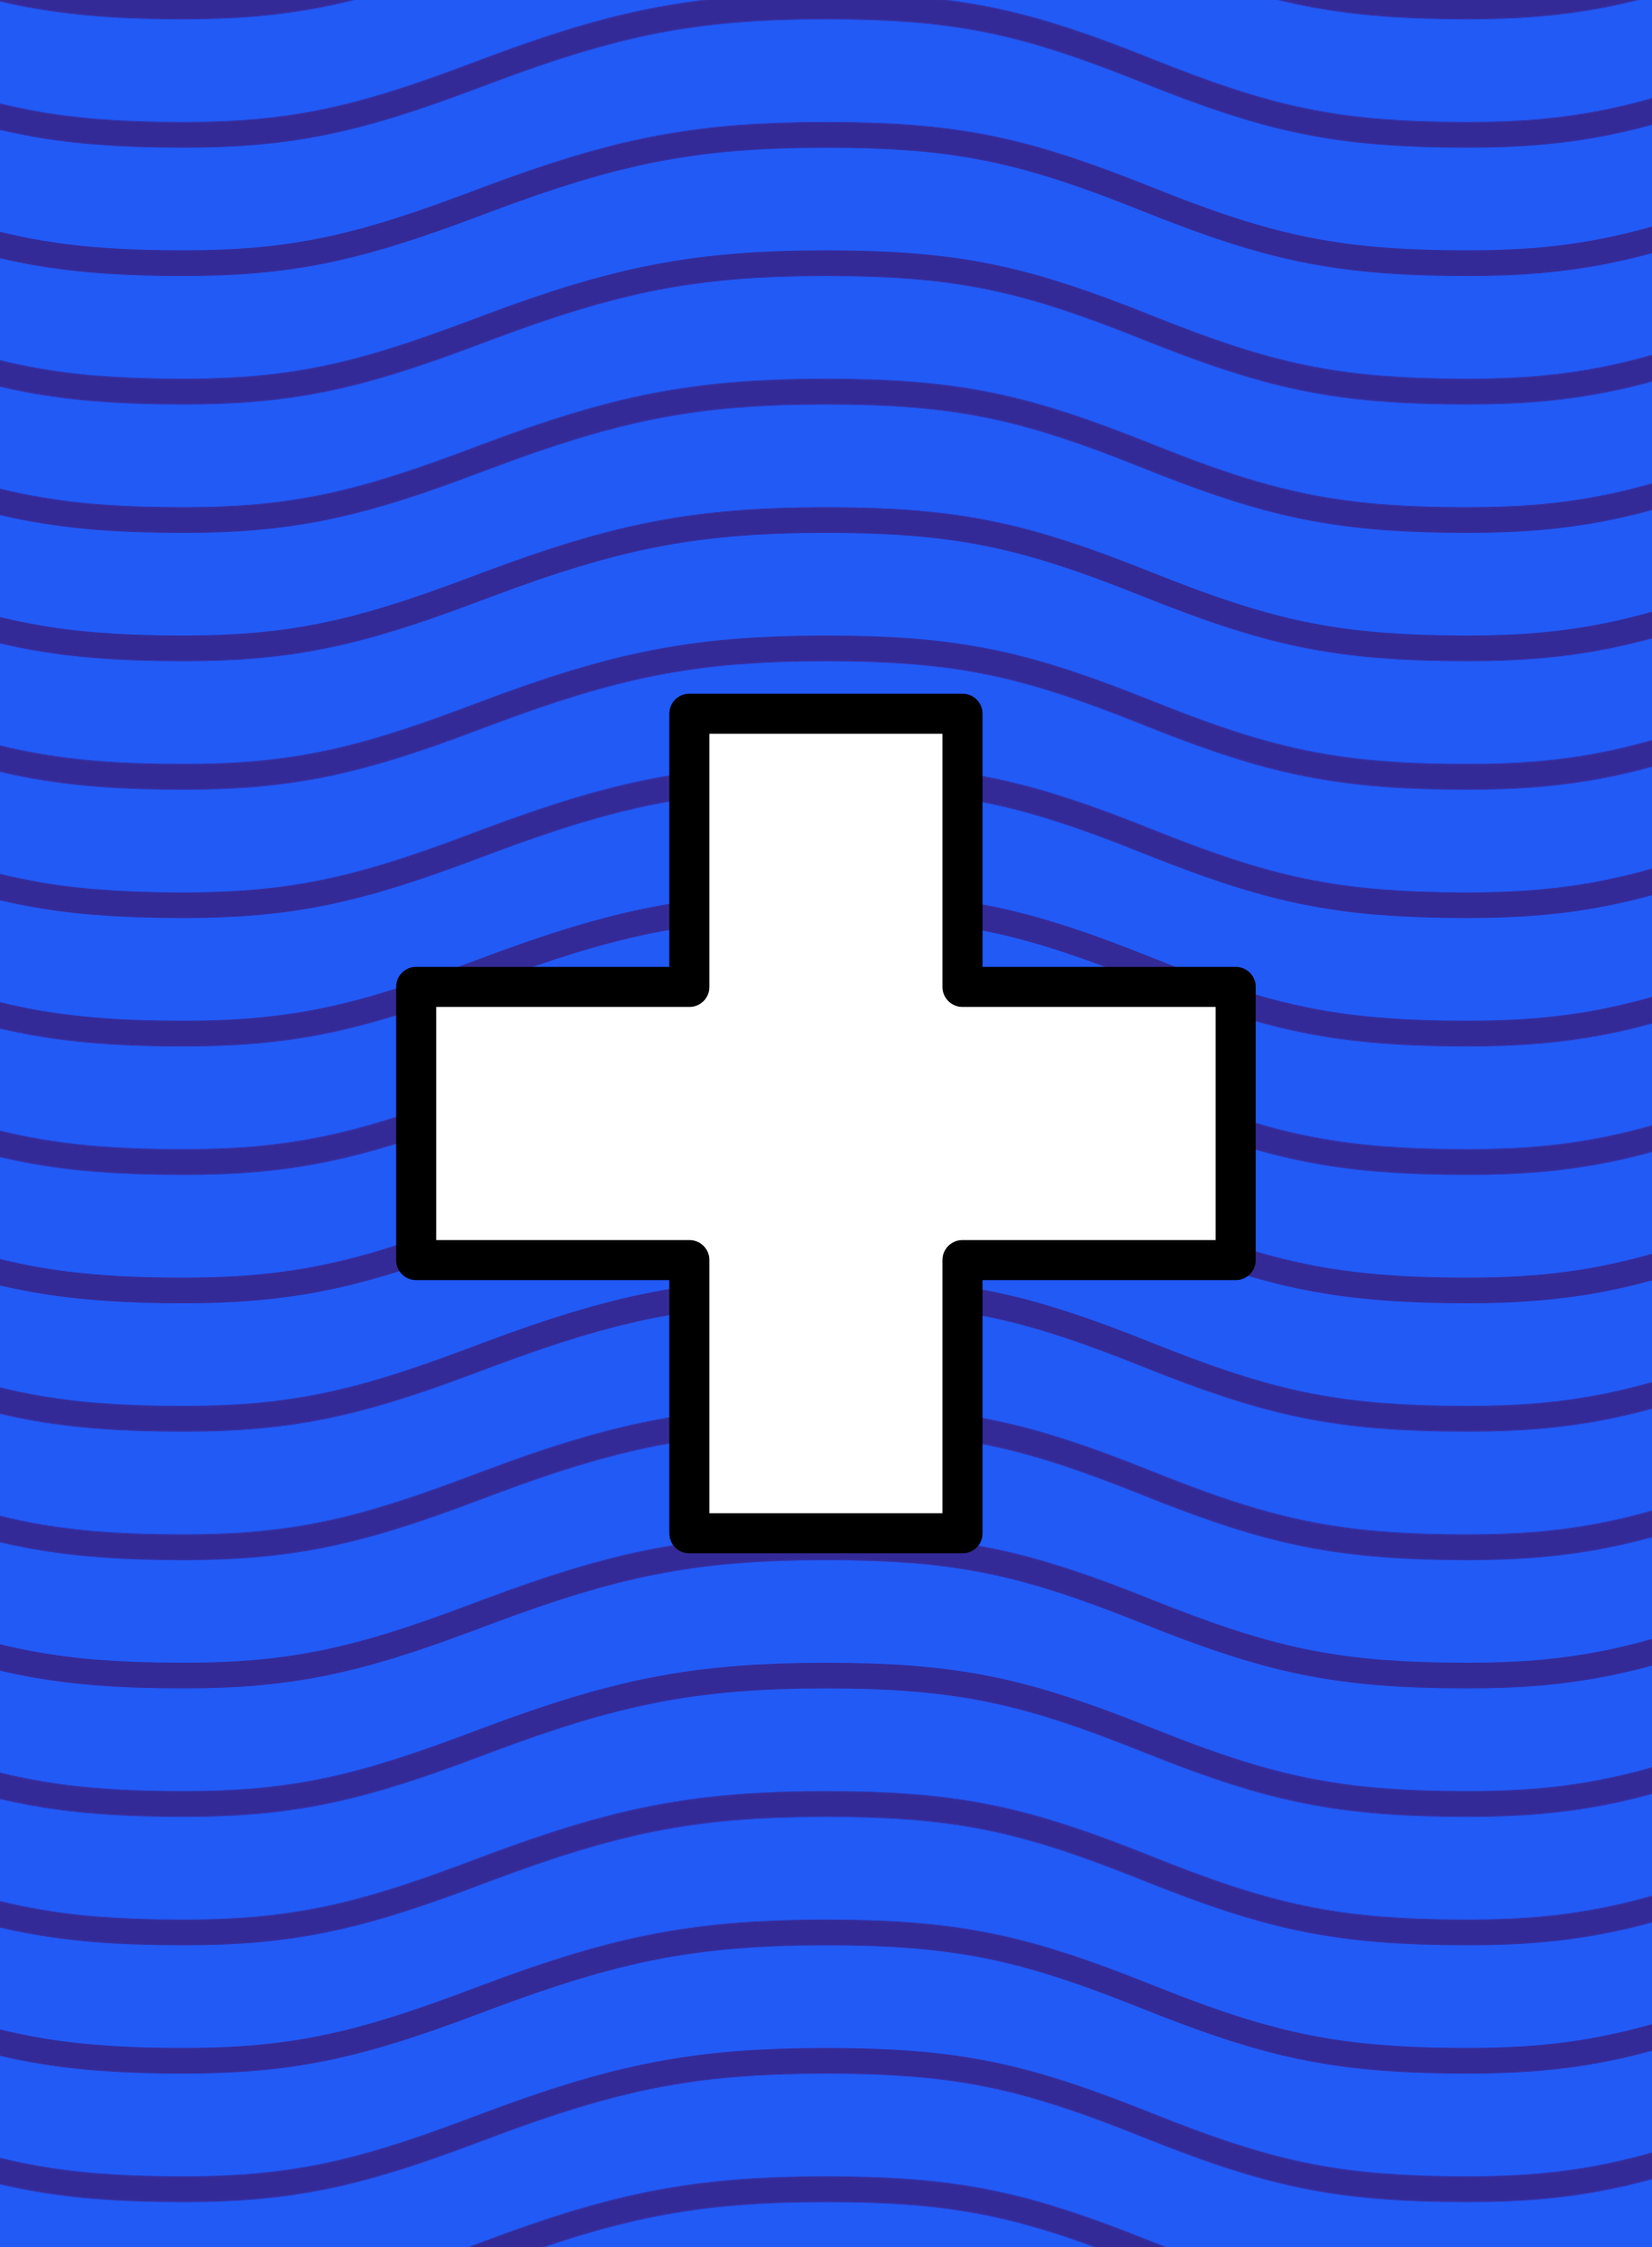
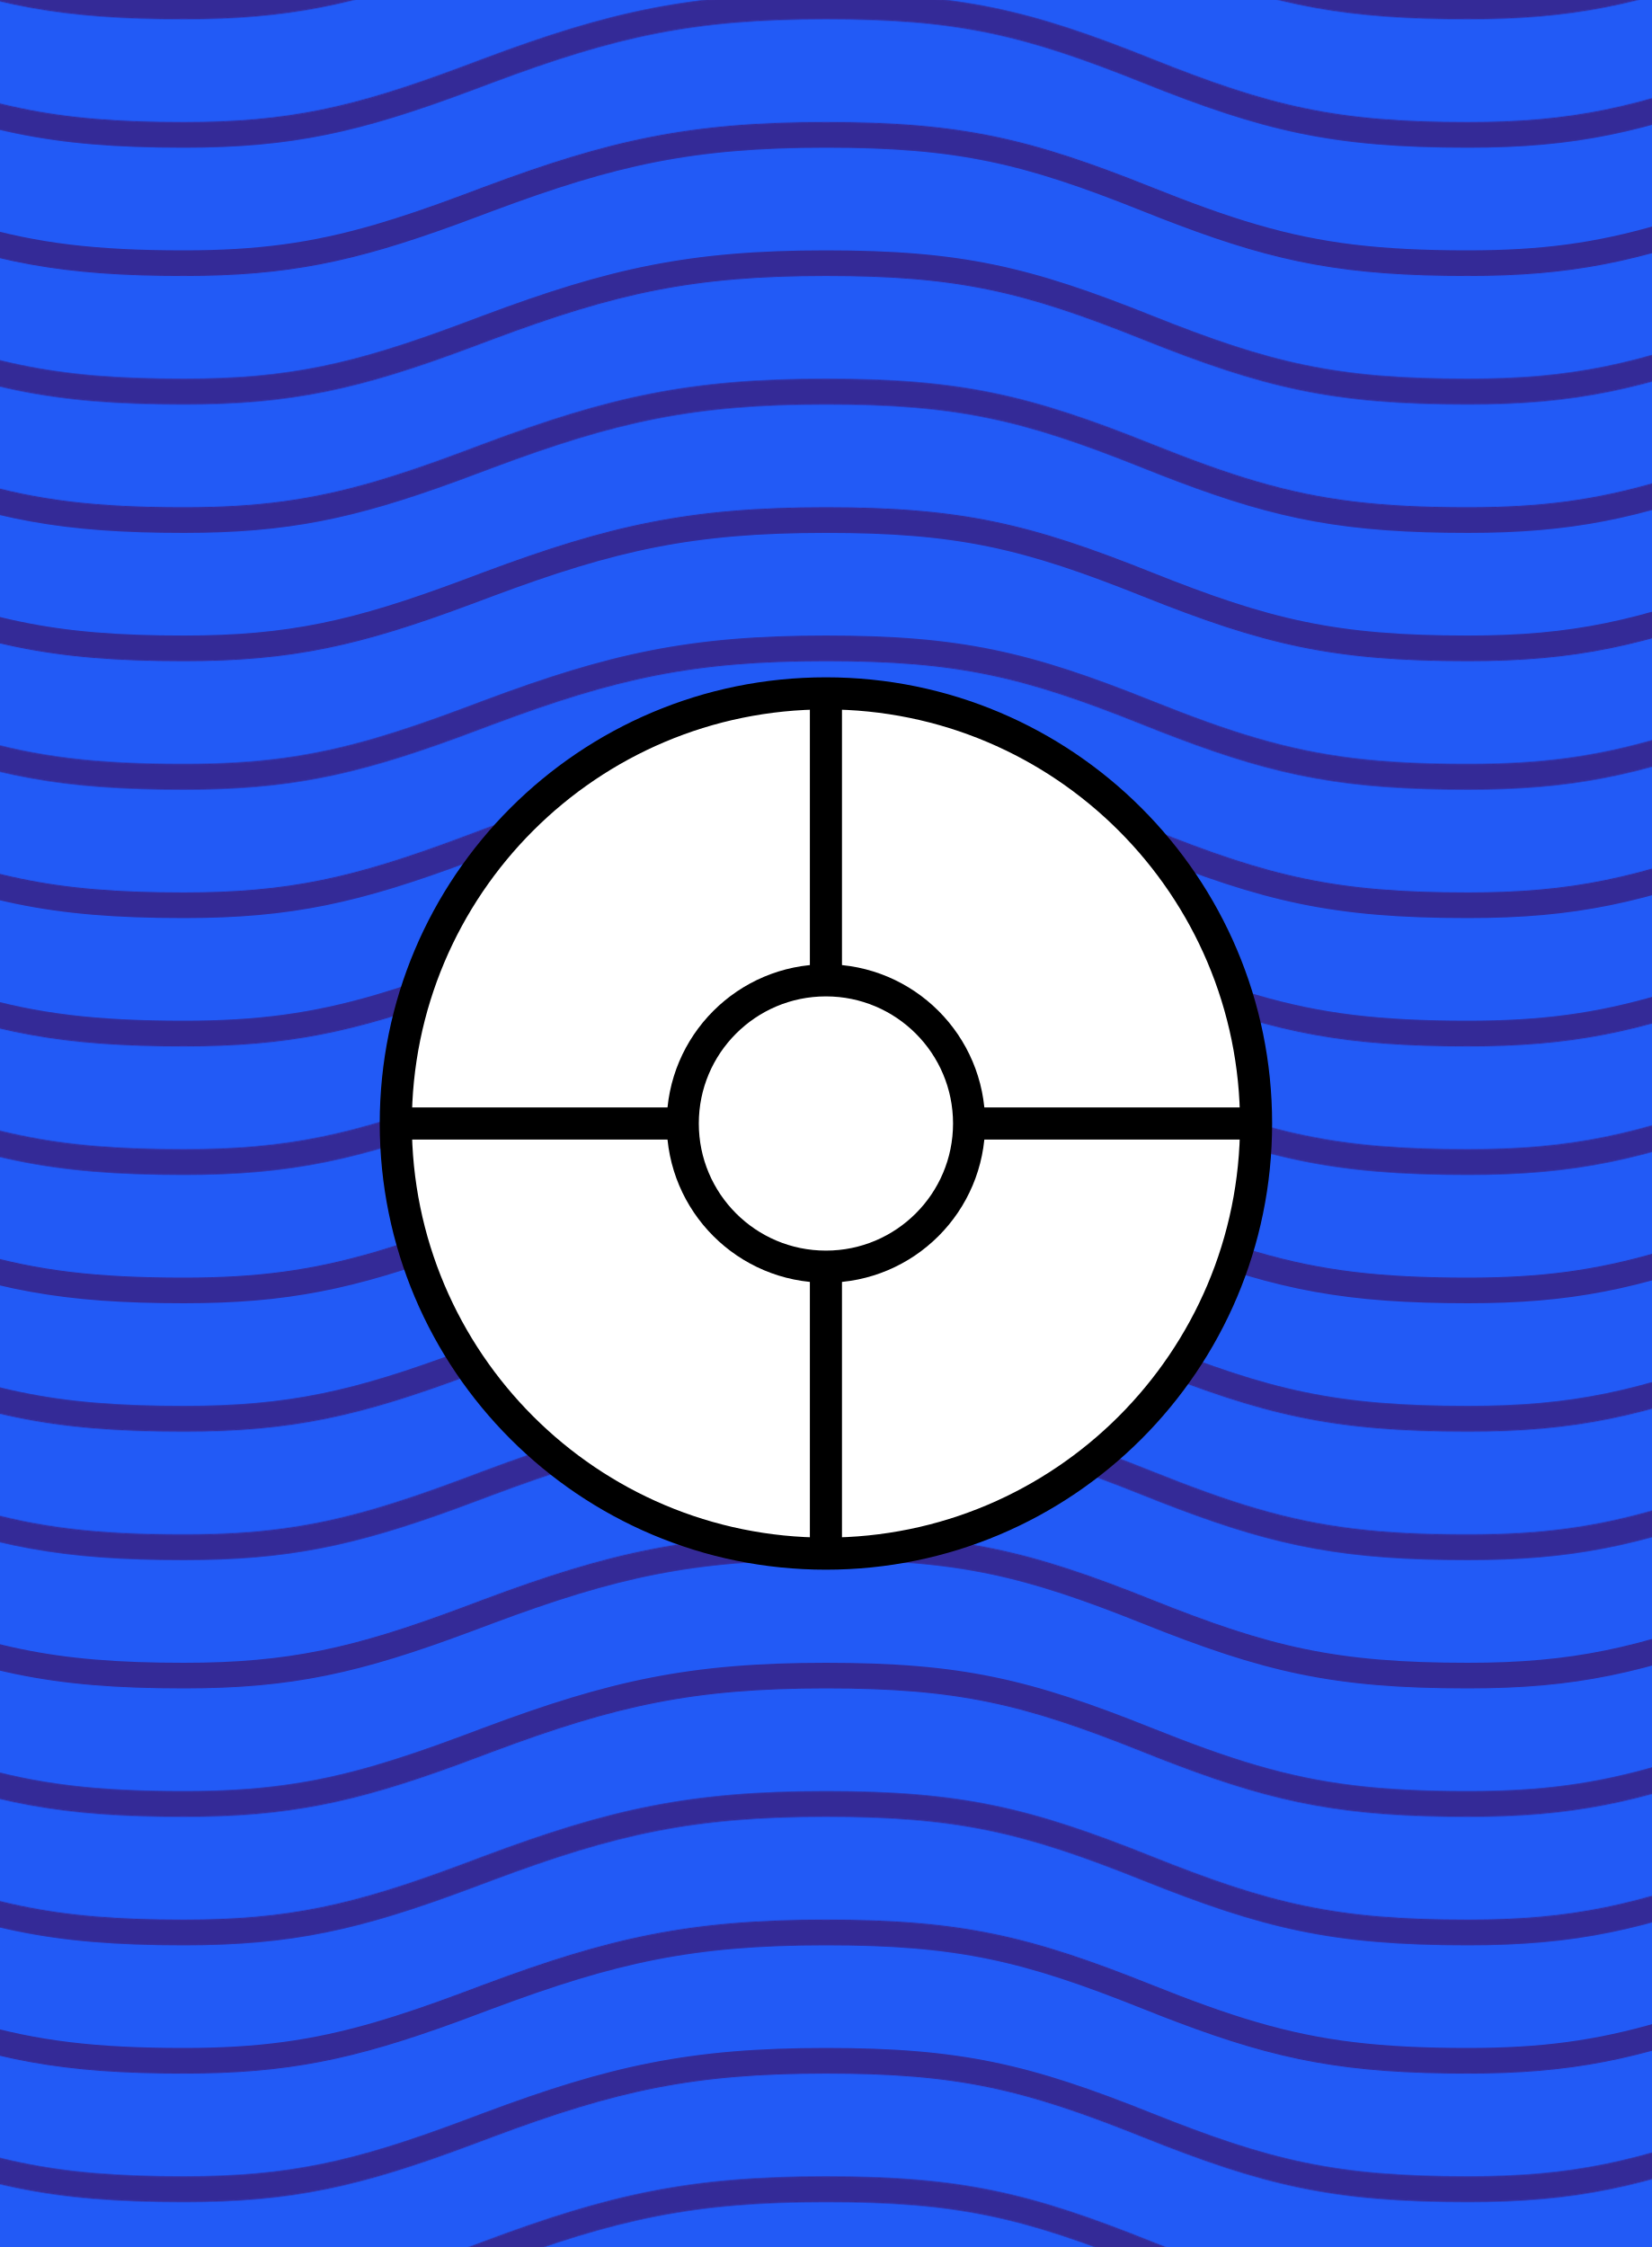
- <svg xmlns="http://www.w3.org/2000/svg" width="816px" height="1110px" viewBox="-2.5 -7.5 25 35" version="1.1">
+ <svg xmlns="http://www.w3.org/2000/svg" width="408px" height="555px" viewBox="-2.5 -7.5 25 35" version="1.1">
  <defs>
    <pattern id="pattern" x="0" y="0" width="100" height="20" patternUnits="userSpaceOnUse" patternTransform="scale(0.2 0.2)">
      <g id="Page-1" stroke="none" stroke-width="1" fill="none" fill-rule="evenodd">
        <g id="bank-note" fill="#342a97">
          <path d="M21.184,20 C21.541,19.87 21.904,19.736 22.272,19.598 C22.635,19.463 23.871,19 24.04,18.937 C33.64,15.348 39.647,14 50,14 C60.271,14 65.362,15.222 74.629,18.928 C75.584,19.311 76.498,19.668 77.379,20 L83.604,20 C81.093,19.269 78.465,18.309 75.371,17.072 C65.888,13.278 60.562,12 50,12 C39.374,12 33.145,13.397 23.34,17.063 C23.169,17.127 21.934,17.59 21.573,17.725 C19.098,18.648 16.913,19.399 14.849,20 L21.184,20 L21.184,20 Z M21.184,0 C13.258,2.892 8.077,4 7.87150385e-14,4 L7.81597009e-14,4 L0,2 C5.744,2 9.951,1.426 14.849,1.40165657e-15 L21.184,6.9388939e-17 L21.184,0 Z M77.379,2.21705987e-12 C85.239,2.966 90.502,4 100,4 L100,2 C93.158,2 88.614,1.458 83.604,1.04805054e-13 L77.379,0 L77.379,2.21705987e-12 Z M7.87150385e-14,14 C8.441,14 13.718,12.79 22.272,9.598 C22.635,9.463 23.871,9 24.04,8.937 C33.64,5.348 39.647,4 50,4 C60.271,4 65.362,5.222 74.629,8.928 C84.112,12.722 89.438,14 100,14 L100,12 C89.729,12 84.638,10.778 75.371,7.072 C65.888,3.278 60.562,2 50,2 C39.374,2 33.145,3.397 23.34,7.063 C23.169,7.127 21.934,7.59 21.573,7.725 C13.224,10.84 8.164,12 0,12 L7.81597009e-14,14 L7.87150385e-14,14 L7.87150385e-14,14 Z" id="Combined-Shape" />
        </g>
      </g>
    </pattern>
  </defs>
  <rect x="-3.5" y="-8.5" width="27" height="37" stroke="none" style="fill: #225af6" />
  <rect x="-3.5" y="-8.5" width="27" height="37" stroke="none" stroke-width="5px" fill="url(#pattern)" />
  <g transform="translate(-2.5,-2.5)">
    <g transform="scale(1.25,1.25)">
-       <path stroke-linejoin="round" stroke-width="0.5" fill="white" stroke="black" d="M 8.298 8.298 L 8.298 4.894 L 11.702 4.894 L 11.702 8.298 L 15.106 8.298 L 15.106 11.702 L 11.702 11.702 L 11.702 15.106 L 8.298 15.106 L 8.298 11.702 L 4.894 11.702 L 4.894 8.298 Z  " />
+       <g transform="scale(0.8,.8)" stroke-miterlimit="10" stroke-linejoin="round" stroke-width="0.5" fill="white" stroke="black">
+         <circle class="cls-2" cx="12.5" cy="12.5" r="6.7" />
+         <line class="cls-2" x1="12.5" y1="5.8" x2="12.5" y2="19.2" />
+         <line class="cls-2" x1="5.8" y1="12.5" x2="19.2" y2="12.5" />
+         <circle class="cls-2" cx="12.5" cy="12.5" r="2.23" />
+       </g>
    </g>
  </g>
</svg>
